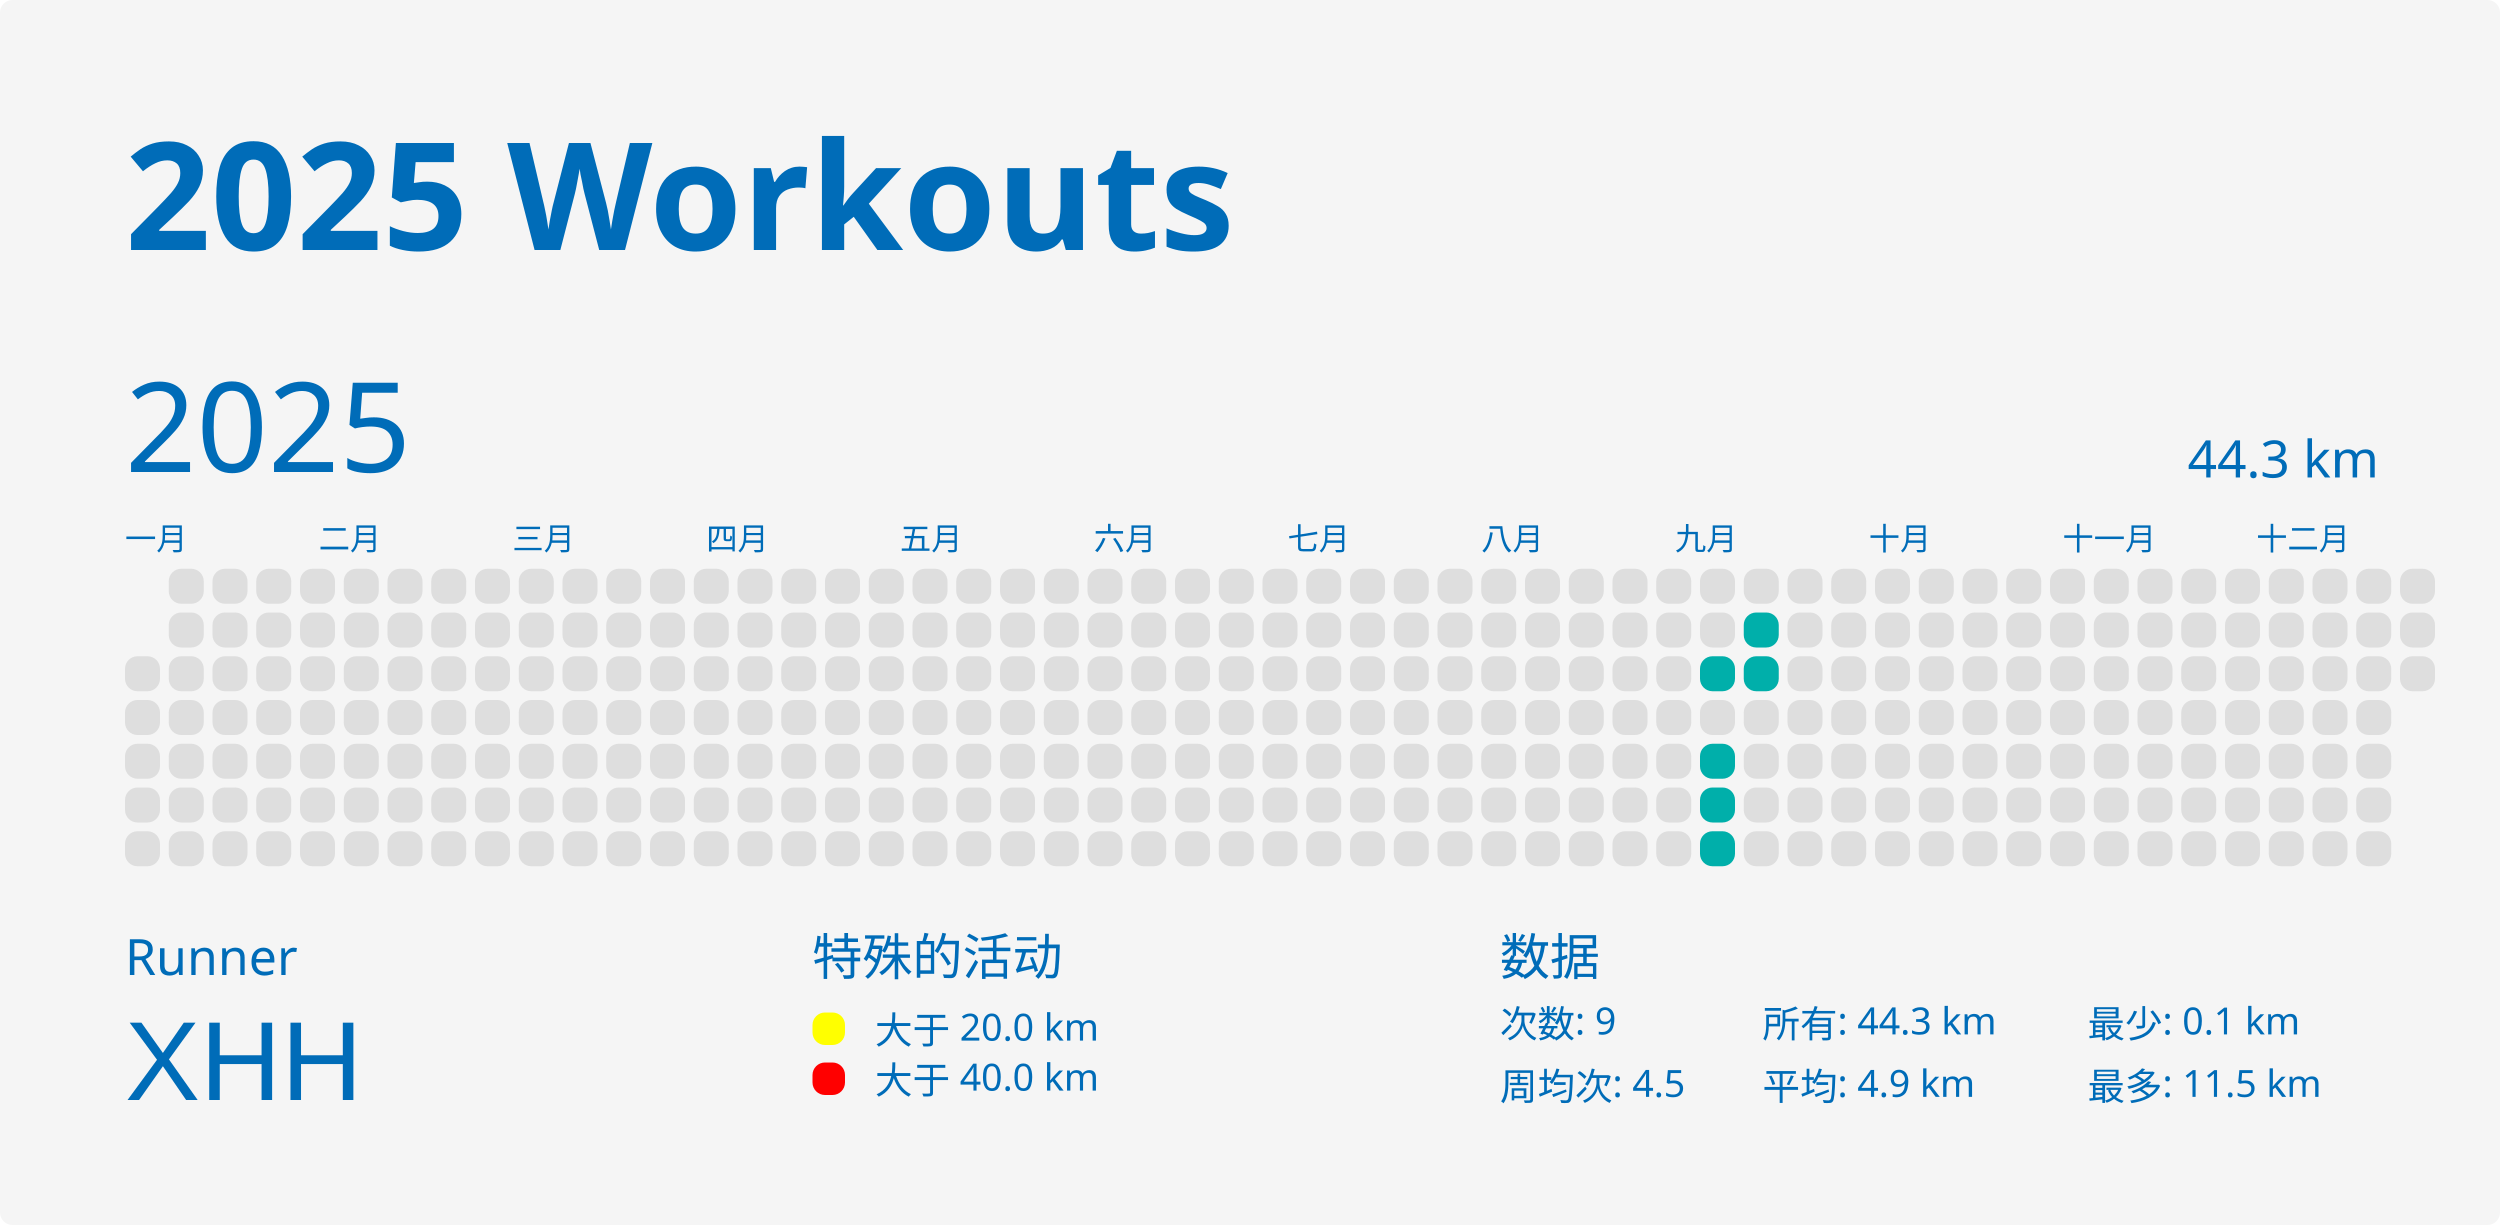
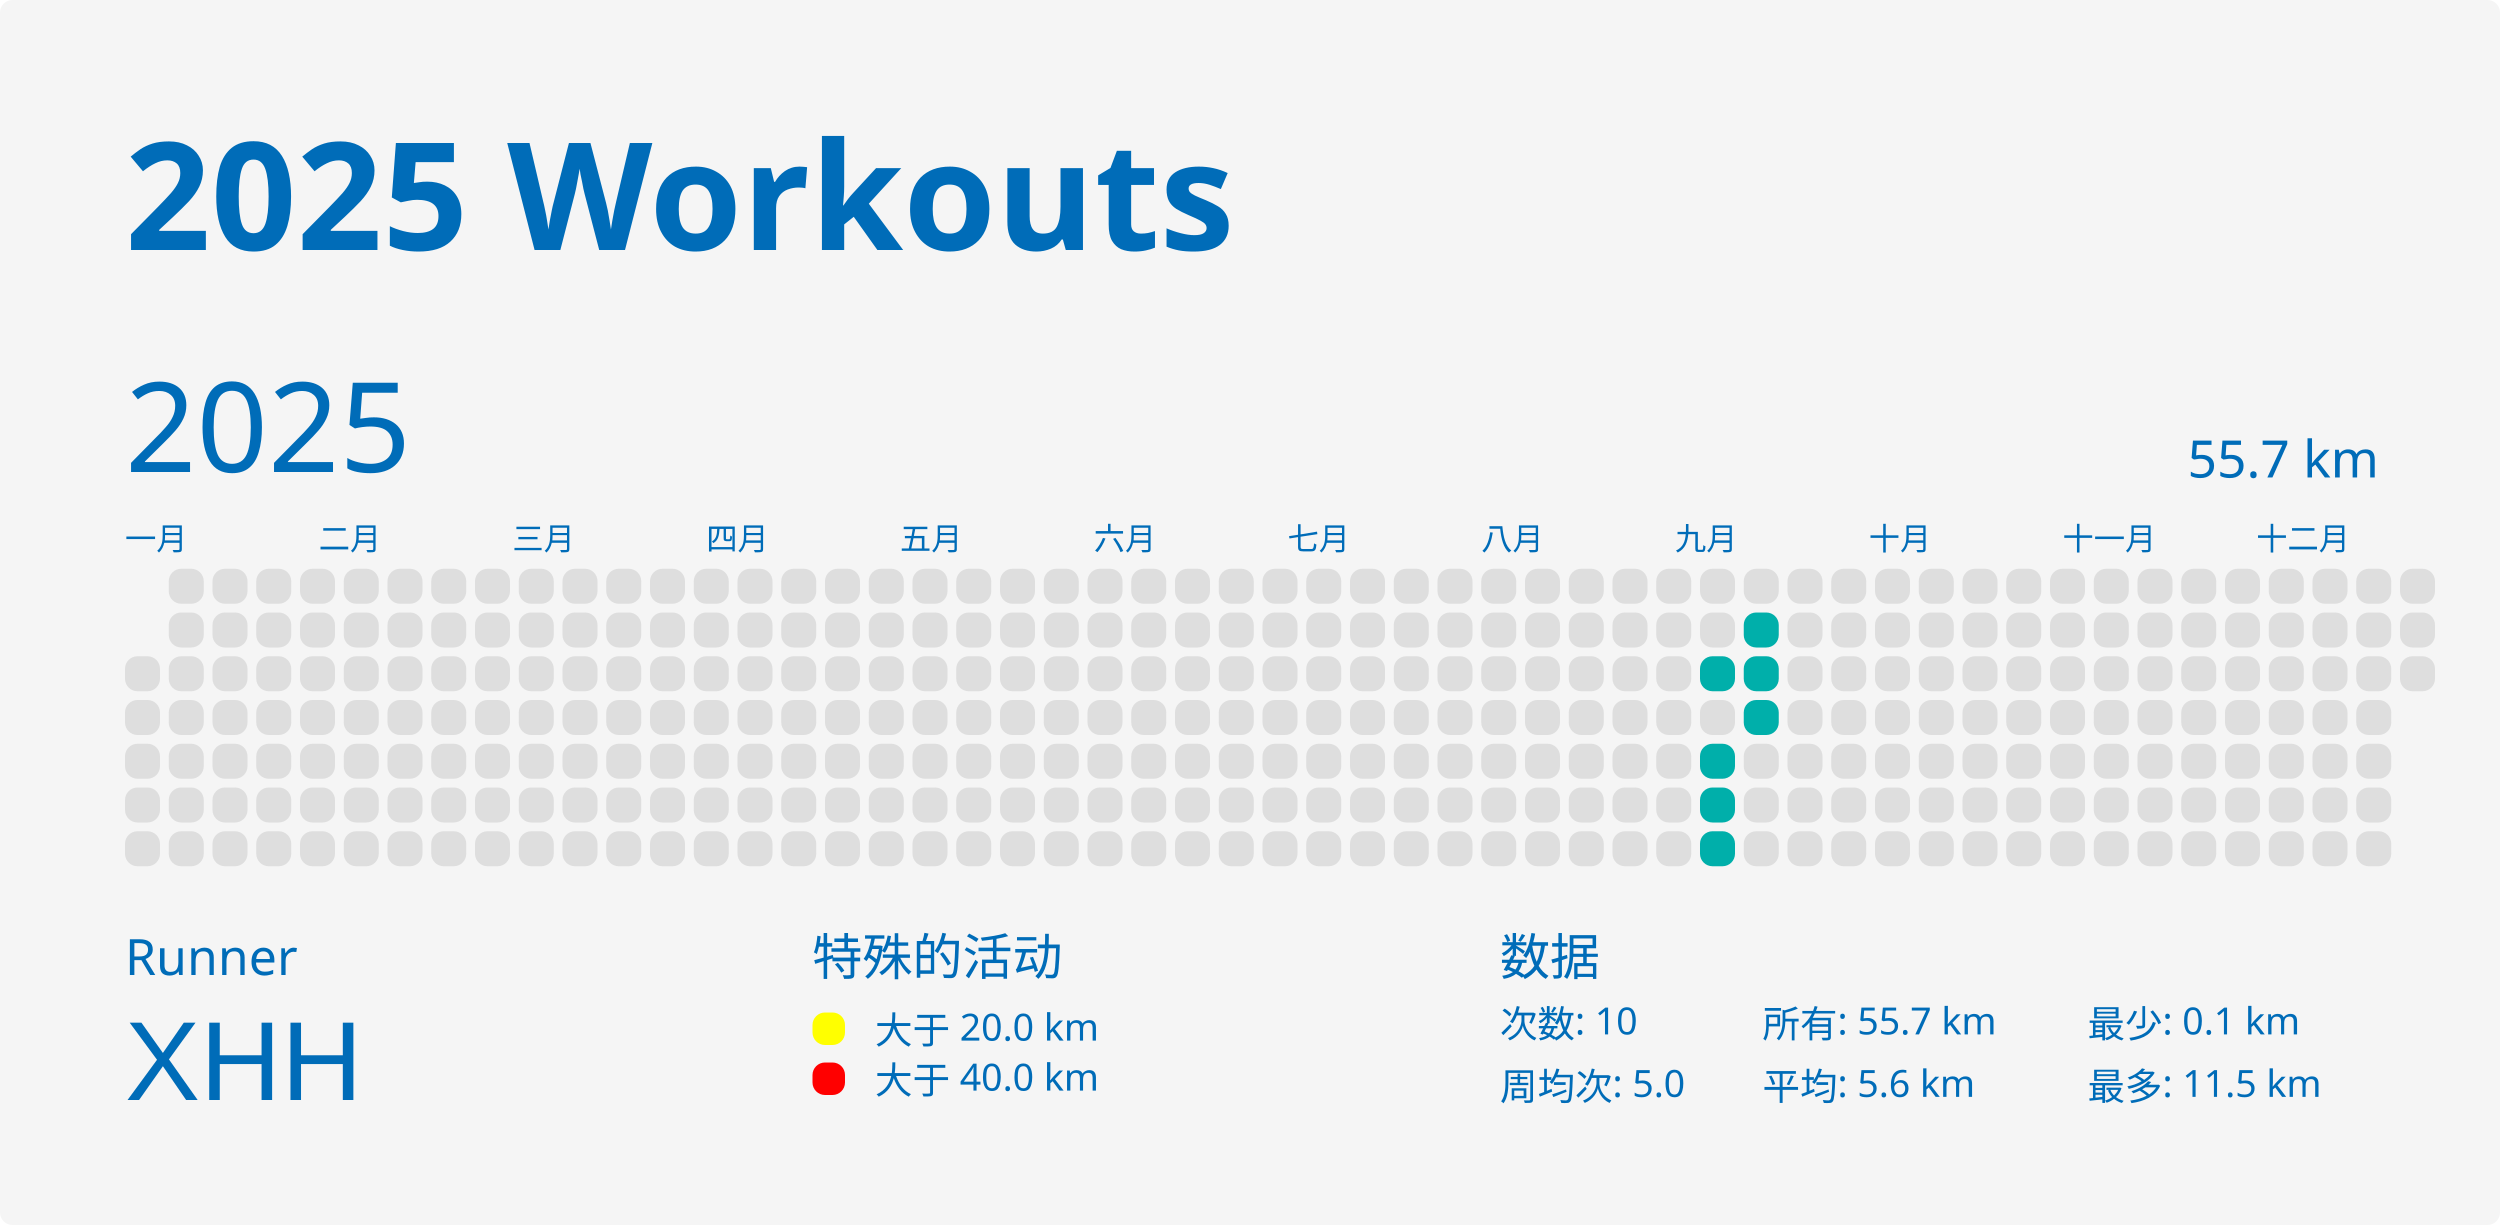
<svg xmlns="http://www.w3.org/2000/svg" baseProfile="full" height="98mm" version="1.1" viewBox="0,0,200,98" width="200mm">
  <defs />
  <rect fill="#f5f5f5" height="98" rx="1" ry="1" width="200" x="0" y="0" />
  <text fill="#006cb8" style="font-size:12px; font-family:MGI-Regular; font-weight:bold;" x="10" y="20">2025 Workouts</text>
  <text fill="#006cb8" style="font-size:4px; font-family:MGI-Regular" x="10" y="78">Runner</text>
  <text fill="#006cb8" style="font-size:9px; font-family:Arial" x="10" y="88">XHH</text>
  <text fill="#006cb8" style="font-size:4px; font-family:MGI-Regular" x="65" y="78">特殊的活动</text>
  <rect fill="yellow" height="2.6" rx="1" ry="1" width="2.6" x="65" y="81" />
  <text fill="#006cb8" style="font-size:3px; font-family:MGI-Regular" x="70" y="83.5">大于 20.0 km</text>
  <rect fill="red" height="2.6" rx="1" ry="1" width="2.6" x="65" y="85" />
  <text fill="#006cb8" style="font-size:3px; font-family:MGI-Regular" x="70" y="87.5">大于 40.0 km</text>
  <text fill="#006cb8" style="font-size:4px; font-family:MGI-Regular" x="120" y="78">数据</text>
-   <text fill="#006cb8" style="font-size:3px; font-family:MGI-Regular" x="120" y="83">次数: 9</text>
-   <text fill="#006cb8" style="font-size:3px; font-family:MGI-Regular" x="120" y="88">周均次: 4.5</text>
-   <text fill="#006cb8" style="font-size:3px; font-family:MGI-Regular" x="141" y="83">所有: 44.3 km</text>
-   <text fill="#006cb8" style="font-size:3px; font-family:MGI-Regular" x="141" y="88">平均: 4.9 km</text>
+   <text fill="#006cb8" style="font-size:3px; font-family:MGI-Regular" x="120" y="83">次数: 10</text>
+   <text fill="#006cb8" style="font-size:3px; font-family:MGI-Regular" x="120" y="88">周均次: 5.0</text>
+   <text fill="#006cb8" style="font-size:3px; font-family:MGI-Regular" x="141" y="83">所有: 55.7 km</text>
+   <text fill="#006cb8" style="font-size:3px; font-family:MGI-Regular" x="141" y="88">平均: 5.6 km</text>
  <text fill="#006cb8" style="font-size:3px; font-family:MGI-Regular" x="167" y="83">最少: 0.1 km</text>
  <text fill="#006cb8" style="font-size:3px; font-family:MGI-Regular" x="167" y="88">最多: 11.5 km</text>
  <text dominant-baseline="hanging" fill="#006cb8" style="font-size:10.0px; font-family:MGI-Regular;" x="10" y="30">2025</text>
-   <text dominant-baseline="hanging" fill="#006cb8" style="font-size:4.125px; font-family:MGI-Regular;" x="175" y="35">44.3 km</text>
+   <text dominant-baseline="hanging" fill="#006cb8" style="font-size:4.125px; font-family:MGI-Regular;" x="175" y="35">55.7 km</text>
  <text fill="#006cb8" style="font-size:2.5px; font-family:MGI-Regular" x="10.0" y="44">一月</text>
  <text fill="#006cb8" style="font-size:2.5px; font-family:MGI-Regular" x="25.5" y="44">二月</text>
  <text fill="#006cb8" style="font-size:2.5px; font-family:MGI-Regular" x="41.0" y="44">三月</text>
  <text fill="#006cb8" style="font-size:2.5px; font-family:MGI-Regular" x="56.5" y="44">四月</text>
  <text fill="#006cb8" style="font-size:2.5px; font-family:MGI-Regular" x="72.0" y="44">五月</text>
  <text fill="#006cb8" style="font-size:2.5px; font-family:MGI-Regular" x="87.5" y="44">六月</text>
  <text fill="#006cb8" style="font-size:2.5px; font-family:MGI-Regular" x="103.0" y="44">七月</text>
  <text fill="#006cb8" style="font-size:2.5px; font-family:MGI-Regular" x="118.5" y="44">八月</text>
  <text fill="#006cb8" style="font-size:2.5px; font-family:MGI-Regular" x="134.0" y="44">九月</text>
  <text fill="#006cb8" style="font-size:2.5px; font-family:MGI-Regular" x="149.5" y="44">十月</text>
  <text fill="#006cb8" style="font-size:2.5px; font-family:MGI-Regular" x="165.0" y="44">十一月</text>
  <text fill="#006cb8" style="font-size:2.5px; font-family:MGI-Regular" x="180.5" y="44">十二月</text>
  <rect fill="#dedede" height="2.8" rx="1" ry="1" width="2.8" x="10.0" y="52.5" />
  <rect fill="#dedede" height="2.8" rx="1" ry="1" width="2.8" x="10.0" y="56.0" />
  <rect fill="#dedede" height="2.8" rx="1" ry="1" width="2.8" x="10.0" y="59.5" />
  <rect fill="#dedede" height="2.8" rx="1" ry="1" width="2.8" x="10.0" y="63.0" />
  <rect fill="#dedede" height="2.8" rx="1" ry="1" width="2.8" x="10.0" y="66.5" />
  <rect fill="#dedede" height="2.8" rx="1" ry="1" width="2.8" x="13.5" y="45.5" />
  <rect fill="#dedede" height="2.8" rx="1" ry="1" width="2.8" x="13.5" y="49.0" />
  <rect fill="#dedede" height="2.8" rx="1" ry="1" width="2.8" x="13.5" y="52.5" />
  <rect fill="#dedede" height="2.8" rx="1" ry="1" width="2.8" x="13.5" y="56.0" />
  <rect fill="#dedede" height="2.8" rx="1" ry="1" width="2.8" x="13.5" y="59.5" />
  <rect fill="#dedede" height="2.8" rx="1" ry="1" width="2.8" x="13.5" y="63.0" />
  <rect fill="#dedede" height="2.8" rx="1" ry="1" width="2.8" x="13.5" y="66.5" />
  <rect fill="#dedede" height="2.8" rx="1" ry="1" width="2.8" x="17.0" y="45.5" />
  <rect fill="#dedede" height="2.8" rx="1" ry="1" width="2.8" x="17.0" y="49.0" />
  <rect fill="#dedede" height="2.8" rx="1" ry="1" width="2.8" x="17.0" y="52.5" />
  <rect fill="#dedede" height="2.8" rx="1" ry="1" width="2.8" x="17.0" y="56.0" />
  <rect fill="#dedede" height="2.8" rx="1" ry="1" width="2.8" x="17.0" y="59.5" />
  <rect fill="#dedede" height="2.8" rx="1" ry="1" width="2.8" x="17.0" y="63.0" />
  <rect fill="#dedede" height="2.8" rx="1" ry="1" width="2.8" x="17.0" y="66.5" />
  <rect fill="#dedede" height="2.8" rx="1" ry="1" width="2.8" x="20.5" y="45.5" />
  <rect fill="#dedede" height="2.8" rx="1" ry="1" width="2.8" x="20.5" y="49.0" />
  <rect fill="#dedede" height="2.8" rx="1" ry="1" width="2.8" x="20.5" y="52.5" />
  <rect fill="#dedede" height="2.8" rx="1" ry="1" width="2.8" x="20.5" y="56.0" />
  <rect fill="#dedede" height="2.8" rx="1" ry="1" width="2.8" x="20.5" y="59.5" />
  <rect fill="#dedede" height="2.8" rx="1" ry="1" width="2.8" x="20.5" y="63.0" />
  <rect fill="#dedede" height="2.8" rx="1" ry="1" width="2.8" x="20.5" y="66.5" />
  <rect fill="#dedede" height="2.8" rx="1" ry="1" width="2.8" x="24.0" y="45.5" />
  <rect fill="#dedede" height="2.8" rx="1" ry="1" width="2.8" x="24.0" y="49.0" />
  <rect fill="#dedede" height="2.8" rx="1" ry="1" width="2.8" x="24.0" y="52.5" />
  <rect fill="#dedede" height="2.8" rx="1" ry="1" width="2.8" x="24.0" y="56.0" />
  <rect fill="#dedede" height="2.8" rx="1" ry="1" width="2.8" x="24.0" y="59.5" />
  <rect fill="#dedede" height="2.8" rx="1" ry="1" width="2.8" x="24.0" y="63.0" />
  <rect fill="#dedede" height="2.8" rx="1" ry="1" width="2.8" x="24.0" y="66.5" />
  <rect fill="#dedede" height="2.8" rx="1" ry="1" width="2.8" x="27.5" y="45.5" />
  <rect fill="#dedede" height="2.8" rx="1" ry="1" width="2.8" x="27.5" y="49.0" />
  <rect fill="#dedede" height="2.8" rx="1" ry="1" width="2.8" x="27.5" y="52.5" />
  <rect fill="#dedede" height="2.8" rx="1" ry="1" width="2.8" x="27.5" y="56.0" />
  <rect fill="#dedede" height="2.8" rx="1" ry="1" width="2.8" x="27.5" y="59.5" />
  <rect fill="#dedede" height="2.8" rx="1" ry="1" width="2.8" x="27.5" y="63.0" />
  <rect fill="#dedede" height="2.8" rx="1" ry="1" width="2.8" x="27.5" y="66.5" />
  <rect fill="#dedede" height="2.8" rx="1" ry="1" width="2.8" x="31.0" y="45.5" />
  <rect fill="#dedede" height="2.8" rx="1" ry="1" width="2.8" x="31.0" y="49.0" />
  <rect fill="#dedede" height="2.8" rx="1" ry="1" width="2.8" x="31.0" y="52.5" />
  <rect fill="#dedede" height="2.8" rx="1" ry="1" width="2.8" x="31.0" y="56.0" />
  <rect fill="#dedede" height="2.8" rx="1" ry="1" width="2.8" x="31.0" y="59.5" />
  <rect fill="#dedede" height="2.8" rx="1" ry="1" width="2.8" x="31.0" y="63.0" />
  <rect fill="#dedede" height="2.8" rx="1" ry="1" width="2.8" x="31.0" y="66.5" />
  <rect fill="#dedede" height="2.8" rx="1" ry="1" width="2.8" x="34.5" y="45.5" />
  <rect fill="#dedede" height="2.8" rx="1" ry="1" width="2.8" x="34.5" y="49.0" />
  <rect fill="#dedede" height="2.8" rx="1" ry="1" width="2.8" x="34.5" y="52.5" />
  <rect fill="#dedede" height="2.8" rx="1" ry="1" width="2.8" x="34.5" y="56.0" />
  <rect fill="#dedede" height="2.8" rx="1" ry="1" width="2.8" x="34.5" y="59.5" />
  <rect fill="#dedede" height="2.8" rx="1" ry="1" width="2.8" x="34.5" y="63.0" />
  <rect fill="#dedede" height="2.8" rx="1" ry="1" width="2.8" x="34.5" y="66.5" />
  <rect fill="#dedede" height="2.8" rx="1" ry="1" width="2.8" x="38.0" y="45.5" />
  <rect fill="#dedede" height="2.8" rx="1" ry="1" width="2.8" x="38.0" y="49.0" />
  <rect fill="#dedede" height="2.8" rx="1" ry="1" width="2.8" x="38.0" y="52.5" />
  <rect fill="#dedede" height="2.8" rx="1" ry="1" width="2.8" x="38.0" y="56.0" />
  <rect fill="#dedede" height="2.8" rx="1" ry="1" width="2.8" x="38.0" y="59.5" />
  <rect fill="#dedede" height="2.8" rx="1" ry="1" width="2.8" x="38.0" y="63.0" />
  <rect fill="#dedede" height="2.8" rx="1" ry="1" width="2.8" x="38.0" y="66.5" />
  <rect fill="#dedede" height="2.8" rx="1" ry="1" width="2.8" x="41.5" y="45.5" />
  <rect fill="#dedede" height="2.8" rx="1" ry="1" width="2.8" x="41.5" y="49.0" />
  <rect fill="#dedede" height="2.8" rx="1" ry="1" width="2.8" x="41.5" y="52.5" />
  <rect fill="#dedede" height="2.8" rx="1" ry="1" width="2.8" x="41.5" y="56.0" />
  <rect fill="#dedede" height="2.8" rx="1" ry="1" width="2.8" x="41.5" y="59.5" />
  <rect fill="#dedede" height="2.8" rx="1" ry="1" width="2.8" x="41.5" y="63.0" />
  <rect fill="#dedede" height="2.8" rx="1" ry="1" width="2.8" x="41.5" y="66.5" />
  <rect fill="#dedede" height="2.8" rx="1" ry="1" width="2.8" x="45.0" y="45.5" />
  <rect fill="#dedede" height="2.8" rx="1" ry="1" width="2.8" x="45.0" y="49.0" />
  <rect fill="#dedede" height="2.8" rx="1" ry="1" width="2.8" x="45.0" y="52.5" />
  <rect fill="#dedede" height="2.8" rx="1" ry="1" width="2.8" x="45.0" y="56.0" />
  <rect fill="#dedede" height="2.8" rx="1" ry="1" width="2.8" x="45.0" y="59.5" />
  <rect fill="#dedede" height="2.8" rx="1" ry="1" width="2.8" x="45.0" y="63.0" />
  <rect fill="#dedede" height="2.8" rx="1" ry="1" width="2.8" x="45.0" y="66.5" />
  <rect fill="#dedede" height="2.8" rx="1" ry="1" width="2.8" x="48.5" y="45.5" />
  <rect fill="#dedede" height="2.8" rx="1" ry="1" width="2.8" x="48.5" y="49.0" />
  <rect fill="#dedede" height="2.8" rx="1" ry="1" width="2.8" x="48.5" y="52.5" />
  <rect fill="#dedede" height="2.8" rx="1" ry="1" width="2.8" x="48.5" y="56.0" />
  <rect fill="#dedede" height="2.8" rx="1" ry="1" width="2.8" x="48.5" y="59.5" />
  <rect fill="#dedede" height="2.8" rx="1" ry="1" width="2.8" x="48.5" y="63.0" />
  <rect fill="#dedede" height="2.8" rx="1" ry="1" width="2.8" x="48.5" y="66.5" />
  <rect fill="#dedede" height="2.8" rx="1" ry="1" width="2.8" x="52.0" y="45.5" />
  <rect fill="#dedede" height="2.8" rx="1" ry="1" width="2.8" x="52.0" y="49.0" />
  <rect fill="#dedede" height="2.8" rx="1" ry="1" width="2.8" x="52.0" y="52.5" />
  <rect fill="#dedede" height="2.8" rx="1" ry="1" width="2.8" x="52.0" y="56.0" />
  <rect fill="#dedede" height="2.8" rx="1" ry="1" width="2.8" x="52.0" y="59.5" />
  <rect fill="#dedede" height="2.8" rx="1" ry="1" width="2.8" x="52.0" y="63.0" />
  <rect fill="#dedede" height="2.8" rx="1" ry="1" width="2.8" x="52.0" y="66.5" />
  <rect fill="#dedede" height="2.8" rx="1" ry="1" width="2.8" x="55.5" y="45.5" />
  <rect fill="#dedede" height="2.8" rx="1" ry="1" width="2.8" x="55.5" y="49.0" />
  <rect fill="#dedede" height="2.8" rx="1" ry="1" width="2.8" x="55.5" y="52.5" />
  <rect fill="#dedede" height="2.8" rx="1" ry="1" width="2.8" x="55.5" y="56.0" />
  <rect fill="#dedede" height="2.8" rx="1" ry="1" width="2.8" x="55.5" y="59.5" />
  <rect fill="#dedede" height="2.8" rx="1" ry="1" width="2.8" x="55.5" y="63.0" />
  <rect fill="#dedede" height="2.8" rx="1" ry="1" width="2.8" x="55.5" y="66.5" />
  <rect fill="#dedede" height="2.8" rx="1" ry="1" width="2.8" x="59.0" y="45.5" />
  <rect fill="#dedede" height="2.8" rx="1" ry="1" width="2.8" x="59.0" y="49.0" />
  <rect fill="#dedede" height="2.8" rx="1" ry="1" width="2.8" x="59.0" y="52.5" />
  <rect fill="#dedede" height="2.8" rx="1" ry="1" width="2.8" x="59.0" y="56.0" />
  <rect fill="#dedede" height="2.8" rx="1" ry="1" width="2.8" x="59.0" y="59.5" />
  <rect fill="#dedede" height="2.8" rx="1" ry="1" width="2.8" x="59.0" y="63.0" />
  <rect fill="#dedede" height="2.8" rx="1" ry="1" width="2.8" x="59.0" y="66.5" />
  <rect fill="#dedede" height="2.8" rx="1" ry="1" width="2.8" x="62.5" y="45.5" />
  <rect fill="#dedede" height="2.8" rx="1" ry="1" width="2.8" x="62.5" y="49.0" />
  <rect fill="#dedede" height="2.8" rx="1" ry="1" width="2.8" x="62.5" y="52.5" />
  <rect fill="#dedede" height="2.8" rx="1" ry="1" width="2.8" x="62.5" y="56.0" />
  <rect fill="#dedede" height="2.8" rx="1" ry="1" width="2.8" x="62.5" y="59.5" />
  <rect fill="#dedede" height="2.8" rx="1" ry="1" width="2.8" x="62.5" y="63.0" />
  <rect fill="#dedede" height="2.8" rx="1" ry="1" width="2.8" x="62.5" y="66.5" />
  <rect fill="#dedede" height="2.8" rx="1" ry="1" width="2.8" x="66.0" y="45.5" />
  <rect fill="#dedede" height="2.8" rx="1" ry="1" width="2.8" x="66.0" y="49.0" />
  <rect fill="#dedede" height="2.8" rx="1" ry="1" width="2.8" x="66.0" y="52.5" />
  <rect fill="#dedede" height="2.8" rx="1" ry="1" width="2.8" x="66.0" y="56.0" />
  <rect fill="#dedede" height="2.8" rx="1" ry="1" width="2.8" x="66.0" y="59.5" />
  <rect fill="#dedede" height="2.8" rx="1" ry="1" width="2.8" x="66.0" y="63.0" />
  <rect fill="#dedede" height="2.8" rx="1" ry="1" width="2.8" x="66.0" y="66.5" />
  <rect fill="#dedede" height="2.8" rx="1" ry="1" width="2.8" x="69.5" y="45.5" />
  <rect fill="#dedede" height="2.8" rx="1" ry="1" width="2.8" x="69.5" y="49.0" />
  <rect fill="#dedede" height="2.8" rx="1" ry="1" width="2.8" x="69.5" y="52.5" />
  <rect fill="#dedede" height="2.8" rx="1" ry="1" width="2.8" x="69.5" y="56.0" />
  <rect fill="#dedede" height="2.8" rx="1" ry="1" width="2.8" x="69.5" y="59.5" />
  <rect fill="#dedede" height="2.8" rx="1" ry="1" width="2.8" x="69.5" y="63.0" />
  <rect fill="#dedede" height="2.8" rx="1" ry="1" width="2.8" x="69.5" y="66.5" />
  <rect fill="#dedede" height="2.8" rx="1" ry="1" width="2.8" x="73.0" y="45.5" />
  <rect fill="#dedede" height="2.8" rx="1" ry="1" width="2.8" x="73.0" y="49.0" />
  <rect fill="#dedede" height="2.8" rx="1" ry="1" width="2.8" x="73.0" y="52.5" />
  <rect fill="#dedede" height="2.8" rx="1" ry="1" width="2.8" x="73.0" y="56.0" />
  <rect fill="#dedede" height="2.8" rx="1" ry="1" width="2.8" x="73.0" y="59.5" />
  <rect fill="#dedede" height="2.8" rx="1" ry="1" width="2.8" x="73.0" y="63.0" />
  <rect fill="#dedede" height="2.8" rx="1" ry="1" width="2.8" x="73.0" y="66.5" />
  <rect fill="#dedede" height="2.8" rx="1" ry="1" width="2.8" x="76.5" y="45.5" />
  <rect fill="#dedede" height="2.8" rx="1" ry="1" width="2.8" x="76.5" y="49.0" />
  <rect fill="#dedede" height="2.8" rx="1" ry="1" width="2.8" x="76.5" y="52.5" />
  <rect fill="#dedede" height="2.8" rx="1" ry="1" width="2.8" x="76.5" y="56.0" />
  <rect fill="#dedede" height="2.8" rx="1" ry="1" width="2.8" x="76.5" y="59.5" />
  <rect fill="#dedede" height="2.8" rx="1" ry="1" width="2.8" x="76.5" y="63.0" />
  <rect fill="#dedede" height="2.8" rx="1" ry="1" width="2.8" x="76.5" y="66.5" />
  <rect fill="#dedede" height="2.8" rx="1" ry="1" width="2.8" x="80.0" y="45.5" />
  <rect fill="#dedede" height="2.8" rx="1" ry="1" width="2.8" x="80.0" y="49.0" />
  <rect fill="#dedede" height="2.8" rx="1" ry="1" width="2.8" x="80.0" y="52.5" />
  <rect fill="#dedede" height="2.8" rx="1" ry="1" width="2.8" x="80.0" y="56.0" />
  <rect fill="#dedede" height="2.8" rx="1" ry="1" width="2.8" x="80.0" y="59.5" />
  <rect fill="#dedede" height="2.8" rx="1" ry="1" width="2.8" x="80.0" y="63.0" />
  <rect fill="#dedede" height="2.8" rx="1" ry="1" width="2.8" x="80.0" y="66.5" />
  <rect fill="#dedede" height="2.8" rx="1" ry="1" width="2.8" x="83.5" y="45.5" />
  <rect fill="#dedede" height="2.8" rx="1" ry="1" width="2.8" x="83.5" y="49.0" />
  <rect fill="#dedede" height="2.8" rx="1" ry="1" width="2.8" x="83.5" y="52.5" />
  <rect fill="#dedede" height="2.8" rx="1" ry="1" width="2.8" x="83.5" y="56.0" />
  <rect fill="#dedede" height="2.8" rx="1" ry="1" width="2.8" x="83.5" y="59.5" />
  <rect fill="#dedede" height="2.8" rx="1" ry="1" width="2.8" x="83.5" y="63.0" />
  <rect fill="#dedede" height="2.8" rx="1" ry="1" width="2.8" x="83.5" y="66.5" />
  <rect fill="#dedede" height="2.8" rx="1" ry="1" width="2.8" x="87.0" y="45.5" />
  <rect fill="#dedede" height="2.8" rx="1" ry="1" width="2.8" x="87.0" y="49.0" />
  <rect fill="#dedede" height="2.8" rx="1" ry="1" width="2.8" x="87.0" y="52.5" />
  <rect fill="#dedede" height="2.8" rx="1" ry="1" width="2.8" x="87.0" y="56.0" />
  <rect fill="#dedede" height="2.8" rx="1" ry="1" width="2.8" x="87.0" y="59.5" />
  <rect fill="#dedede" height="2.8" rx="1" ry="1" width="2.8" x="87.0" y="63.0" />
  <rect fill="#dedede" height="2.8" rx="1" ry="1" width="2.8" x="87.0" y="66.5" />
  <rect fill="#dedede" height="2.8" rx="1" ry="1" width="2.8" x="90.5" y="45.5" />
  <rect fill="#dedede" height="2.8" rx="1" ry="1" width="2.8" x="90.5" y="49.0" />
  <rect fill="#dedede" height="2.8" rx="1" ry="1" width="2.8" x="90.5" y="52.5" />
  <rect fill="#dedede" height="2.8" rx="1" ry="1" width="2.8" x="90.5" y="56.0" />
  <rect fill="#dedede" height="2.8" rx="1" ry="1" width="2.8" x="90.5" y="59.5" />
  <rect fill="#dedede" height="2.8" rx="1" ry="1" width="2.8" x="90.5" y="63.0" />
  <rect fill="#dedede" height="2.8" rx="1" ry="1" width="2.8" x="90.5" y="66.5" />
  <rect fill="#dedede" height="2.8" rx="1" ry="1" width="2.8" x="94.0" y="45.5" />
  <rect fill="#dedede" height="2.8" rx="1" ry="1" width="2.8" x="94.0" y="49.0" />
  <rect fill="#dedede" height="2.8" rx="1" ry="1" width="2.8" x="94.0" y="52.5" />
  <rect fill="#dedede" height="2.8" rx="1" ry="1" width="2.8" x="94.0" y="56.0" />
  <rect fill="#dedede" height="2.8" rx="1" ry="1" width="2.8" x="94.0" y="59.5" />
  <rect fill="#dedede" height="2.8" rx="1" ry="1" width="2.8" x="94.0" y="63.0" />
  <rect fill="#dedede" height="2.8" rx="1" ry="1" width="2.8" x="94.0" y="66.5" />
  <rect fill="#dedede" height="2.8" rx="1" ry="1" width="2.8" x="97.5" y="45.5" />
  <rect fill="#dedede" height="2.8" rx="1" ry="1" width="2.8" x="97.5" y="49.0" />
  <rect fill="#dedede" height="2.8" rx="1" ry="1" width="2.8" x="97.5" y="52.5" />
  <rect fill="#dedede" height="2.8" rx="1" ry="1" width="2.8" x="97.5" y="56.0" />
  <rect fill="#dedede" height="2.8" rx="1" ry="1" width="2.8" x="97.5" y="59.5" />
  <rect fill="#dedede" height="2.8" rx="1" ry="1" width="2.8" x="97.5" y="63.0" />
  <rect fill="#dedede" height="2.8" rx="1" ry="1" width="2.8" x="97.5" y="66.5" />
  <rect fill="#dedede" height="2.8" rx="1" ry="1" width="2.8" x="101.0" y="45.5" />
  <rect fill="#dedede" height="2.8" rx="1" ry="1" width="2.8" x="101.0" y="49.0" />
  <rect fill="#dedede" height="2.8" rx="1" ry="1" width="2.8" x="101.0" y="52.5" />
  <rect fill="#dedede" height="2.8" rx="1" ry="1" width="2.8" x="101.0" y="56.0" />
  <rect fill="#dedede" height="2.8" rx="1" ry="1" width="2.8" x="101.0" y="59.5" />
  <rect fill="#dedede" height="2.8" rx="1" ry="1" width="2.8" x="101.0" y="63.0" />
  <rect fill="#dedede" height="2.8" rx="1" ry="1" width="2.8" x="101.0" y="66.5" />
  <rect fill="#dedede" height="2.8" rx="1" ry="1" width="2.8" x="104.5" y="45.5" />
  <rect fill="#dedede" height="2.8" rx="1" ry="1" width="2.8" x="104.5" y="49.0" />
  <rect fill="#dedede" height="2.8" rx="1" ry="1" width="2.8" x="104.5" y="52.5" />
  <rect fill="#dedede" height="2.8" rx="1" ry="1" width="2.8" x="104.5" y="56.0" />
  <rect fill="#dedede" height="2.8" rx="1" ry="1" width="2.8" x="104.5" y="59.5" />
  <rect fill="#dedede" height="2.8" rx="1" ry="1" width="2.8" x="104.5" y="63.0" />
  <rect fill="#dedede" height="2.8" rx="1" ry="1" width="2.8" x="104.5" y="66.5" />
  <rect fill="#dedede" height="2.8" rx="1" ry="1" width="2.8" x="108.0" y="45.5" />
  <rect fill="#dedede" height="2.8" rx="1" ry="1" width="2.8" x="108.0" y="49.0" />
  <rect fill="#dedede" height="2.8" rx="1" ry="1" width="2.8" x="108.0" y="52.5" />
  <rect fill="#dedede" height="2.8" rx="1" ry="1" width="2.8" x="108.0" y="56.0" />
  <rect fill="#dedede" height="2.8" rx="1" ry="1" width="2.8" x="108.0" y="59.5" />
  <rect fill="#dedede" height="2.8" rx="1" ry="1" width="2.8" x="108.0" y="63.0" />
  <rect fill="#dedede" height="2.8" rx="1" ry="1" width="2.8" x="108.0" y="66.5" />
  <rect fill="#dedede" height="2.8" rx="1" ry="1" width="2.8" x="111.5" y="45.5" />
  <rect fill="#dedede" height="2.8" rx="1" ry="1" width="2.8" x="111.5" y="49.0" />
  <rect fill="#dedede" height="2.8" rx="1" ry="1" width="2.8" x="111.5" y="52.5" />
  <rect fill="#dedede" height="2.8" rx="1" ry="1" width="2.8" x="111.5" y="56.0" />
  <rect fill="#dedede" height="2.8" rx="1" ry="1" width="2.8" x="111.5" y="59.5" />
  <rect fill="#dedede" height="2.8" rx="1" ry="1" width="2.8" x="111.5" y="63.0" />
  <rect fill="#dedede" height="2.8" rx="1" ry="1" width="2.8" x="111.5" y="66.5" />
  <rect fill="#dedede" height="2.8" rx="1" ry="1" width="2.8" x="115.0" y="45.5" />
  <rect fill="#dedede" height="2.8" rx="1" ry="1" width="2.8" x="115.0" y="49.0" />
  <rect fill="#dedede" height="2.8" rx="1" ry="1" width="2.8" x="115.0" y="52.5" />
  <rect fill="#dedede" height="2.8" rx="1" ry="1" width="2.8" x="115.0" y="56.0" />
  <rect fill="#dedede" height="2.8" rx="1" ry="1" width="2.8" x="115.0" y="59.5" />
  <rect fill="#dedede" height="2.8" rx="1" ry="1" width="2.8" x="115.0" y="63.0" />
  <rect fill="#dedede" height="2.8" rx="1" ry="1" width="2.8" x="115.0" y="66.5" />
  <rect fill="#dedede" height="2.8" rx="1" ry="1" width="2.8" x="118.5" y="45.5" />
  <rect fill="#dedede" height="2.8" rx="1" ry="1" width="2.8" x="118.5" y="49.0" />
  <rect fill="#dedede" height="2.8" rx="1" ry="1" width="2.8" x="118.5" y="52.5" />
  <rect fill="#dedede" height="2.8" rx="1" ry="1" width="2.8" x="118.5" y="56.0" />
  <rect fill="#dedede" height="2.8" rx="1" ry="1" width="2.8" x="118.5" y="59.5" />
  <rect fill="#dedede" height="2.8" rx="1" ry="1" width="2.8" x="118.5" y="63.0" />
  <rect fill="#dedede" height="2.8" rx="1" ry="1" width="2.8" x="118.5" y="66.5" />
  <rect fill="#dedede" height="2.8" rx="1" ry="1" width="2.8" x="122.0" y="45.5" />
  <rect fill="#dedede" height="2.8" rx="1" ry="1" width="2.8" x="122.0" y="49.0" />
  <rect fill="#dedede" height="2.8" rx="1" ry="1" width="2.8" x="122.0" y="52.5" />
  <rect fill="#dedede" height="2.8" rx="1" ry="1" width="2.8" x="122.0" y="56.0" />
  <rect fill="#dedede" height="2.8" rx="1" ry="1" width="2.8" x="122.0" y="59.5" />
  <rect fill="#dedede" height="2.8" rx="1" ry="1" width="2.8" x="122.0" y="63.0" />
  <rect fill="#dedede" height="2.8" rx="1" ry="1" width="2.8" x="122.0" y="66.5" />
  <rect fill="#dedede" height="2.8" rx="1" ry="1" width="2.8" x="125.5" y="45.5" />
  <rect fill="#dedede" height="2.8" rx="1" ry="1" width="2.8" x="125.5" y="49.0" />
  <rect fill="#dedede" height="2.8" rx="1" ry="1" width="2.8" x="125.5" y="52.5" />
  <rect fill="#dedede" height="2.8" rx="1" ry="1" width="2.8" x="125.5" y="56.0" />
  <rect fill="#dedede" height="2.8" rx="1" ry="1" width="2.8" x="125.5" y="59.5" />
  <rect fill="#dedede" height="2.8" rx="1" ry="1" width="2.8" x="125.5" y="63.0" />
  <rect fill="#dedede" height="2.8" rx="1" ry="1" width="2.8" x="125.5" y="66.5" />
  <rect fill="#dedede" height="2.8" rx="1" ry="1" width="2.8" x="129.0" y="45.5" />
  <rect fill="#dedede" height="2.8" rx="1" ry="1" width="2.8" x="129.0" y="49.0" />
  <rect fill="#dedede" height="2.8" rx="1" ry="1" width="2.8" x="129.0" y="52.5" />
  <rect fill="#dedede" height="2.8" rx="1" ry="1" width="2.8" x="129.0" y="56.0" />
  <rect fill="#dedede" height="2.8" rx="1" ry="1" width="2.8" x="129.0" y="59.5" />
  <rect fill="#dedede" height="2.8" rx="1" ry="1" width="2.8" x="129.0" y="63.0" />
  <rect fill="#dedede" height="2.8" rx="1" ry="1" width="2.8" x="129.0" y="66.5" />
  <rect fill="#dedede" height="2.8" rx="1" ry="1" width="2.8" x="132.5" y="45.5" />
  <rect fill="#dedede" height="2.8" rx="1" ry="1" width="2.8" x="132.5" y="49.0" />
  <rect fill="#dedede" height="2.8" rx="1" ry="1" width="2.8" x="132.5" y="52.5" />
  <rect fill="#dedede" height="2.8" rx="1" ry="1" width="2.8" x="132.5" y="56.0" />
  <rect fill="#dedede" height="2.8" rx="1" ry="1" width="2.8" x="132.5" y="59.5" />
  <rect fill="#dedede" height="2.8" rx="1" ry="1" width="2.8" x="132.5" y="63.0" />
  <rect fill="#dedede" height="2.8" rx="1" ry="1" width="2.8" x="132.5" y="66.5" />
  <rect fill="#dedede" height="2.8" rx="1" ry="1" width="2.8" x="136.0" y="45.5" />
  <rect fill="#dedede" height="2.8" rx="1" ry="1" width="2.8" x="136.0" y="49.0" />
  <rect fill="#00AFAA" height="2.8" rx="1" ry="1" width="2.8" x="136.0" y="52.5" />
  <rect fill="#dedede" height="2.8" rx="1" ry="1" width="2.8" x="136.0" y="56.0" />
  <rect fill="#00AFAA" height="2.8" rx="1" ry="1" width="2.8" x="136.0" y="59.5" />
  <rect fill="#00AFAA" height="2.8" rx="1" ry="1" width="2.8" x="136.0" y="63.0" />
  <rect fill="#00AFAA" height="2.8" rx="1" ry="1" width="2.8" x="136.0" y="66.5" />
  <rect fill="#dedede" height="2.8" rx="1" ry="1" width="2.8" x="139.5" y="45.5" />
  <rect fill="#00AFAA" height="2.8" rx="1" ry="1" width="2.8" x="139.5" y="49.0" />
  <rect fill="#00AFAA" height="2.8" rx="1" ry="1" width="2.8" x="139.5" y="52.5" />
-   <rect fill="#dedede" height="2.8" rx="1" ry="1" width="2.8" x="139.5" y="56.0" />
+   <rect fill="#00AFAA" height="2.8" rx="1" ry="1" width="2.8" x="139.5" y="56.0" />
  <rect fill="#dedede" height="2.8" rx="1" ry="1" width="2.8" x="139.5" y="59.5" />
  <rect fill="#dedede" height="2.8" rx="1" ry="1" width="2.8" x="139.5" y="63.0" />
  <rect fill="#dedede" height="2.8" rx="1" ry="1" width="2.8" x="139.5" y="66.5" />
  <rect fill="#dedede" height="2.8" rx="1" ry="1" width="2.8" x="143.0" y="45.5" />
  <rect fill="#dedede" height="2.8" rx="1" ry="1" width="2.8" x="143.0" y="49.0" />
  <rect fill="#dedede" height="2.8" rx="1" ry="1" width="2.8" x="143.0" y="52.5" />
  <rect fill="#dedede" height="2.8" rx="1" ry="1" width="2.8" x="143.0" y="56.0" />
  <rect fill="#dedede" height="2.8" rx="1" ry="1" width="2.8" x="143.0" y="59.5" />
  <rect fill="#dedede" height="2.8" rx="1" ry="1" width="2.8" x="143.0" y="63.0" />
  <rect fill="#dedede" height="2.8" rx="1" ry="1" width="2.8" x="143.0" y="66.5" />
  <rect fill="#dedede" height="2.8" rx="1" ry="1" width="2.8" x="146.5" y="45.5" />
  <rect fill="#dedede" height="2.8" rx="1" ry="1" width="2.8" x="146.5" y="49.0" />
  <rect fill="#dedede" height="2.8" rx="1" ry="1" width="2.8" x="146.5" y="52.5" />
  <rect fill="#dedede" height="2.8" rx="1" ry="1" width="2.8" x="146.5" y="56.0" />
  <rect fill="#dedede" height="2.8" rx="1" ry="1" width="2.8" x="146.5" y="59.5" />
  <rect fill="#dedede" height="2.8" rx="1" ry="1" width="2.8" x="146.5" y="63.0" />
  <rect fill="#dedede" height="2.8" rx="1" ry="1" width="2.8" x="146.5" y="66.5" />
  <rect fill="#dedede" height="2.8" rx="1" ry="1" width="2.8" x="150.0" y="45.5" />
  <rect fill="#dedede" height="2.8" rx="1" ry="1" width="2.8" x="150.0" y="49.0" />
  <rect fill="#dedede" height="2.8" rx="1" ry="1" width="2.8" x="150.0" y="52.5" />
  <rect fill="#dedede" height="2.8" rx="1" ry="1" width="2.8" x="150.0" y="56.0" />
  <rect fill="#dedede" height="2.8" rx="1" ry="1" width="2.8" x="150.0" y="59.5" />
  <rect fill="#dedede" height="2.8" rx="1" ry="1" width="2.8" x="150.0" y="63.0" />
  <rect fill="#dedede" height="2.8" rx="1" ry="1" width="2.8" x="150.0" y="66.5" />
  <rect fill="#dedede" height="2.8" rx="1" ry="1" width="2.8" x="153.5" y="45.5" />
  <rect fill="#dedede" height="2.8" rx="1" ry="1" width="2.8" x="153.5" y="49.0" />
  <rect fill="#dedede" height="2.8" rx="1" ry="1" width="2.8" x="153.5" y="52.5" />
  <rect fill="#dedede" height="2.8" rx="1" ry="1" width="2.8" x="153.5" y="56.0" />
  <rect fill="#dedede" height="2.8" rx="1" ry="1" width="2.8" x="153.5" y="59.5" />
  <rect fill="#dedede" height="2.8" rx="1" ry="1" width="2.8" x="153.5" y="63.0" />
  <rect fill="#dedede" height="2.8" rx="1" ry="1" width="2.8" x="153.5" y="66.5" />
  <rect fill="#dedede" height="2.8" rx="1" ry="1" width="2.8" x="157.0" y="45.5" />
  <rect fill="#dedede" height="2.8" rx="1" ry="1" width="2.8" x="157.0" y="49.0" />
  <rect fill="#dedede" height="2.8" rx="1" ry="1" width="2.8" x="157.0" y="52.5" />
  <rect fill="#dedede" height="2.8" rx="1" ry="1" width="2.8" x="157.0" y="56.0" />
  <rect fill="#dedede" height="2.8" rx="1" ry="1" width="2.8" x="157.0" y="59.5" />
  <rect fill="#dedede" height="2.8" rx="1" ry="1" width="2.8" x="157.0" y="63.0" />
  <rect fill="#dedede" height="2.8" rx="1" ry="1" width="2.8" x="157.0" y="66.5" />
  <rect fill="#dedede" height="2.8" rx="1" ry="1" width="2.8" x="160.5" y="45.5" />
  <rect fill="#dedede" height="2.8" rx="1" ry="1" width="2.8" x="160.5" y="49.0" />
  <rect fill="#dedede" height="2.8" rx="1" ry="1" width="2.8" x="160.5" y="52.5" />
  <rect fill="#dedede" height="2.8" rx="1" ry="1" width="2.8" x="160.5" y="56.0" />
  <rect fill="#dedede" height="2.8" rx="1" ry="1" width="2.8" x="160.5" y="59.5" />
  <rect fill="#dedede" height="2.8" rx="1" ry="1" width="2.8" x="160.5" y="63.0" />
  <rect fill="#dedede" height="2.8" rx="1" ry="1" width="2.8" x="160.5" y="66.5" />
  <rect fill="#dedede" height="2.8" rx="1" ry="1" width="2.8" x="164.0" y="45.5" />
  <rect fill="#dedede" height="2.8" rx="1" ry="1" width="2.8" x="164.0" y="49.0" />
  <rect fill="#dedede" height="2.8" rx="1" ry="1" width="2.8" x="164.0" y="52.5" />
  <rect fill="#dedede" height="2.8" rx="1" ry="1" width="2.8" x="164.0" y="56.0" />
  <rect fill="#dedede" height="2.8" rx="1" ry="1" width="2.8" x="164.0" y="59.5" />
  <rect fill="#dedede" height="2.8" rx="1" ry="1" width="2.8" x="164.0" y="63.0" />
  <rect fill="#dedede" height="2.8" rx="1" ry="1" width="2.8" x="164.0" y="66.5" />
  <rect fill="#dedede" height="2.8" rx="1" ry="1" width="2.8" x="167.5" y="45.5" />
  <rect fill="#dedede" height="2.8" rx="1" ry="1" width="2.8" x="167.5" y="49.0" />
  <rect fill="#dedede" height="2.8" rx="1" ry="1" width="2.8" x="167.5" y="52.5" />
  <rect fill="#dedede" height="2.8" rx="1" ry="1" width="2.8" x="167.5" y="56.0" />
  <rect fill="#dedede" height="2.8" rx="1" ry="1" width="2.8" x="167.5" y="59.5" />
  <rect fill="#dedede" height="2.8" rx="1" ry="1" width="2.8" x="167.5" y="63.0" />
  <rect fill="#dedede" height="2.8" rx="1" ry="1" width="2.8" x="167.5" y="66.5" />
  <rect fill="#dedede" height="2.8" rx="1" ry="1" width="2.8" x="171.0" y="45.5" />
  <rect fill="#dedede" height="2.8" rx="1" ry="1" width="2.8" x="171.0" y="49.0" />
  <rect fill="#dedede" height="2.8" rx="1" ry="1" width="2.8" x="171.0" y="52.5" />
  <rect fill="#dedede" height="2.8" rx="1" ry="1" width="2.8" x="171.0" y="56.0" />
  <rect fill="#dedede" height="2.8" rx="1" ry="1" width="2.8" x="171.0" y="59.5" />
  <rect fill="#dedede" height="2.8" rx="1" ry="1" width="2.8" x="171.0" y="63.0" />
  <rect fill="#dedede" height="2.8" rx="1" ry="1" width="2.8" x="171.0" y="66.5" />
  <rect fill="#dedede" height="2.8" rx="1" ry="1" width="2.8" x="174.5" y="45.5" />
  <rect fill="#dedede" height="2.8" rx="1" ry="1" width="2.8" x="174.5" y="49.0" />
  <rect fill="#dedede" height="2.8" rx="1" ry="1" width="2.8" x="174.5" y="52.5" />
  <rect fill="#dedede" height="2.8" rx="1" ry="1" width="2.8" x="174.5" y="56.0" />
  <rect fill="#dedede" height="2.8" rx="1" ry="1" width="2.8" x="174.5" y="59.5" />
  <rect fill="#dedede" height="2.8" rx="1" ry="1" width="2.8" x="174.5" y="63.0" />
  <rect fill="#dedede" height="2.8" rx="1" ry="1" width="2.8" x="174.5" y="66.5" />
  <rect fill="#dedede" height="2.8" rx="1" ry="1" width="2.8" x="178.0" y="45.5" />
  <rect fill="#dedede" height="2.8" rx="1" ry="1" width="2.8" x="178.0" y="49.0" />
  <rect fill="#dedede" height="2.8" rx="1" ry="1" width="2.8" x="178.0" y="52.5" />
  <rect fill="#dedede" height="2.8" rx="1" ry="1" width="2.8" x="178.0" y="56.0" />
  <rect fill="#dedede" height="2.8" rx="1" ry="1" width="2.8" x="178.0" y="59.5" />
  <rect fill="#dedede" height="2.8" rx="1" ry="1" width="2.8" x="178.0" y="63.0" />
  <rect fill="#dedede" height="2.8" rx="1" ry="1" width="2.8" x="178.0" y="66.5" />
  <rect fill="#dedede" height="2.8" rx="1" ry="1" width="2.8" x="181.5" y="45.5" />
  <rect fill="#dedede" height="2.8" rx="1" ry="1" width="2.8" x="181.5" y="49.0" />
  <rect fill="#dedede" height="2.8" rx="1" ry="1" width="2.8" x="181.5" y="52.5" />
  <rect fill="#dedede" height="2.8" rx="1" ry="1" width="2.8" x="181.5" y="56.0" />
  <rect fill="#dedede" height="2.8" rx="1" ry="1" width="2.8" x="181.5" y="59.5" />
  <rect fill="#dedede" height="2.8" rx="1" ry="1" width="2.8" x="181.5" y="63.0" />
  <rect fill="#dedede" height="2.8" rx="1" ry="1" width="2.8" x="181.5" y="66.5" />
  <rect fill="#dedede" height="2.8" rx="1" ry="1" width="2.8" x="185.0" y="45.5" />
  <rect fill="#dedede" height="2.8" rx="1" ry="1" width="2.8" x="185.0" y="49.0" />
  <rect fill="#dedede" height="2.8" rx="1" ry="1" width="2.8" x="185.0" y="52.5" />
  <rect fill="#dedede" height="2.8" rx="1" ry="1" width="2.8" x="185.0" y="56.0" />
  <rect fill="#dedede" height="2.8" rx="1" ry="1" width="2.8" x="185.0" y="59.5" />
  <rect fill="#dedede" height="2.8" rx="1" ry="1" width="2.8" x="185.0" y="63.0" />
  <rect fill="#dedede" height="2.8" rx="1" ry="1" width="2.8" x="185.0" y="66.5" />
  <rect fill="#dedede" height="2.8" rx="1" ry="1" width="2.8" x="188.5" y="45.5" />
  <rect fill="#dedede" height="2.8" rx="1" ry="1" width="2.8" x="188.5" y="49.0" />
  <rect fill="#dedede" height="2.8" rx="1" ry="1" width="2.8" x="188.5" y="52.5" />
  <rect fill="#dedede" height="2.8" rx="1" ry="1" width="2.8" x="188.5" y="56.0" />
  <rect fill="#dedede" height="2.8" rx="1" ry="1" width="2.8" x="188.5" y="59.5" />
  <rect fill="#dedede" height="2.8" rx="1" ry="1" width="2.8" x="188.5" y="63.0" />
  <rect fill="#dedede" height="2.8" rx="1" ry="1" width="2.8" x="188.5" y="66.5" />
  <rect fill="#dedede" height="2.8" rx="1" ry="1" width="2.8" x="192.0" y="45.5" />
  <rect fill="#dedede" height="2.8" rx="1" ry="1" width="2.8" x="192.0" y="49.0" />
  <rect fill="#dedede" height="2.8" rx="1" ry="1" width="2.8" x="192.0" y="52.5" />
</svg>
